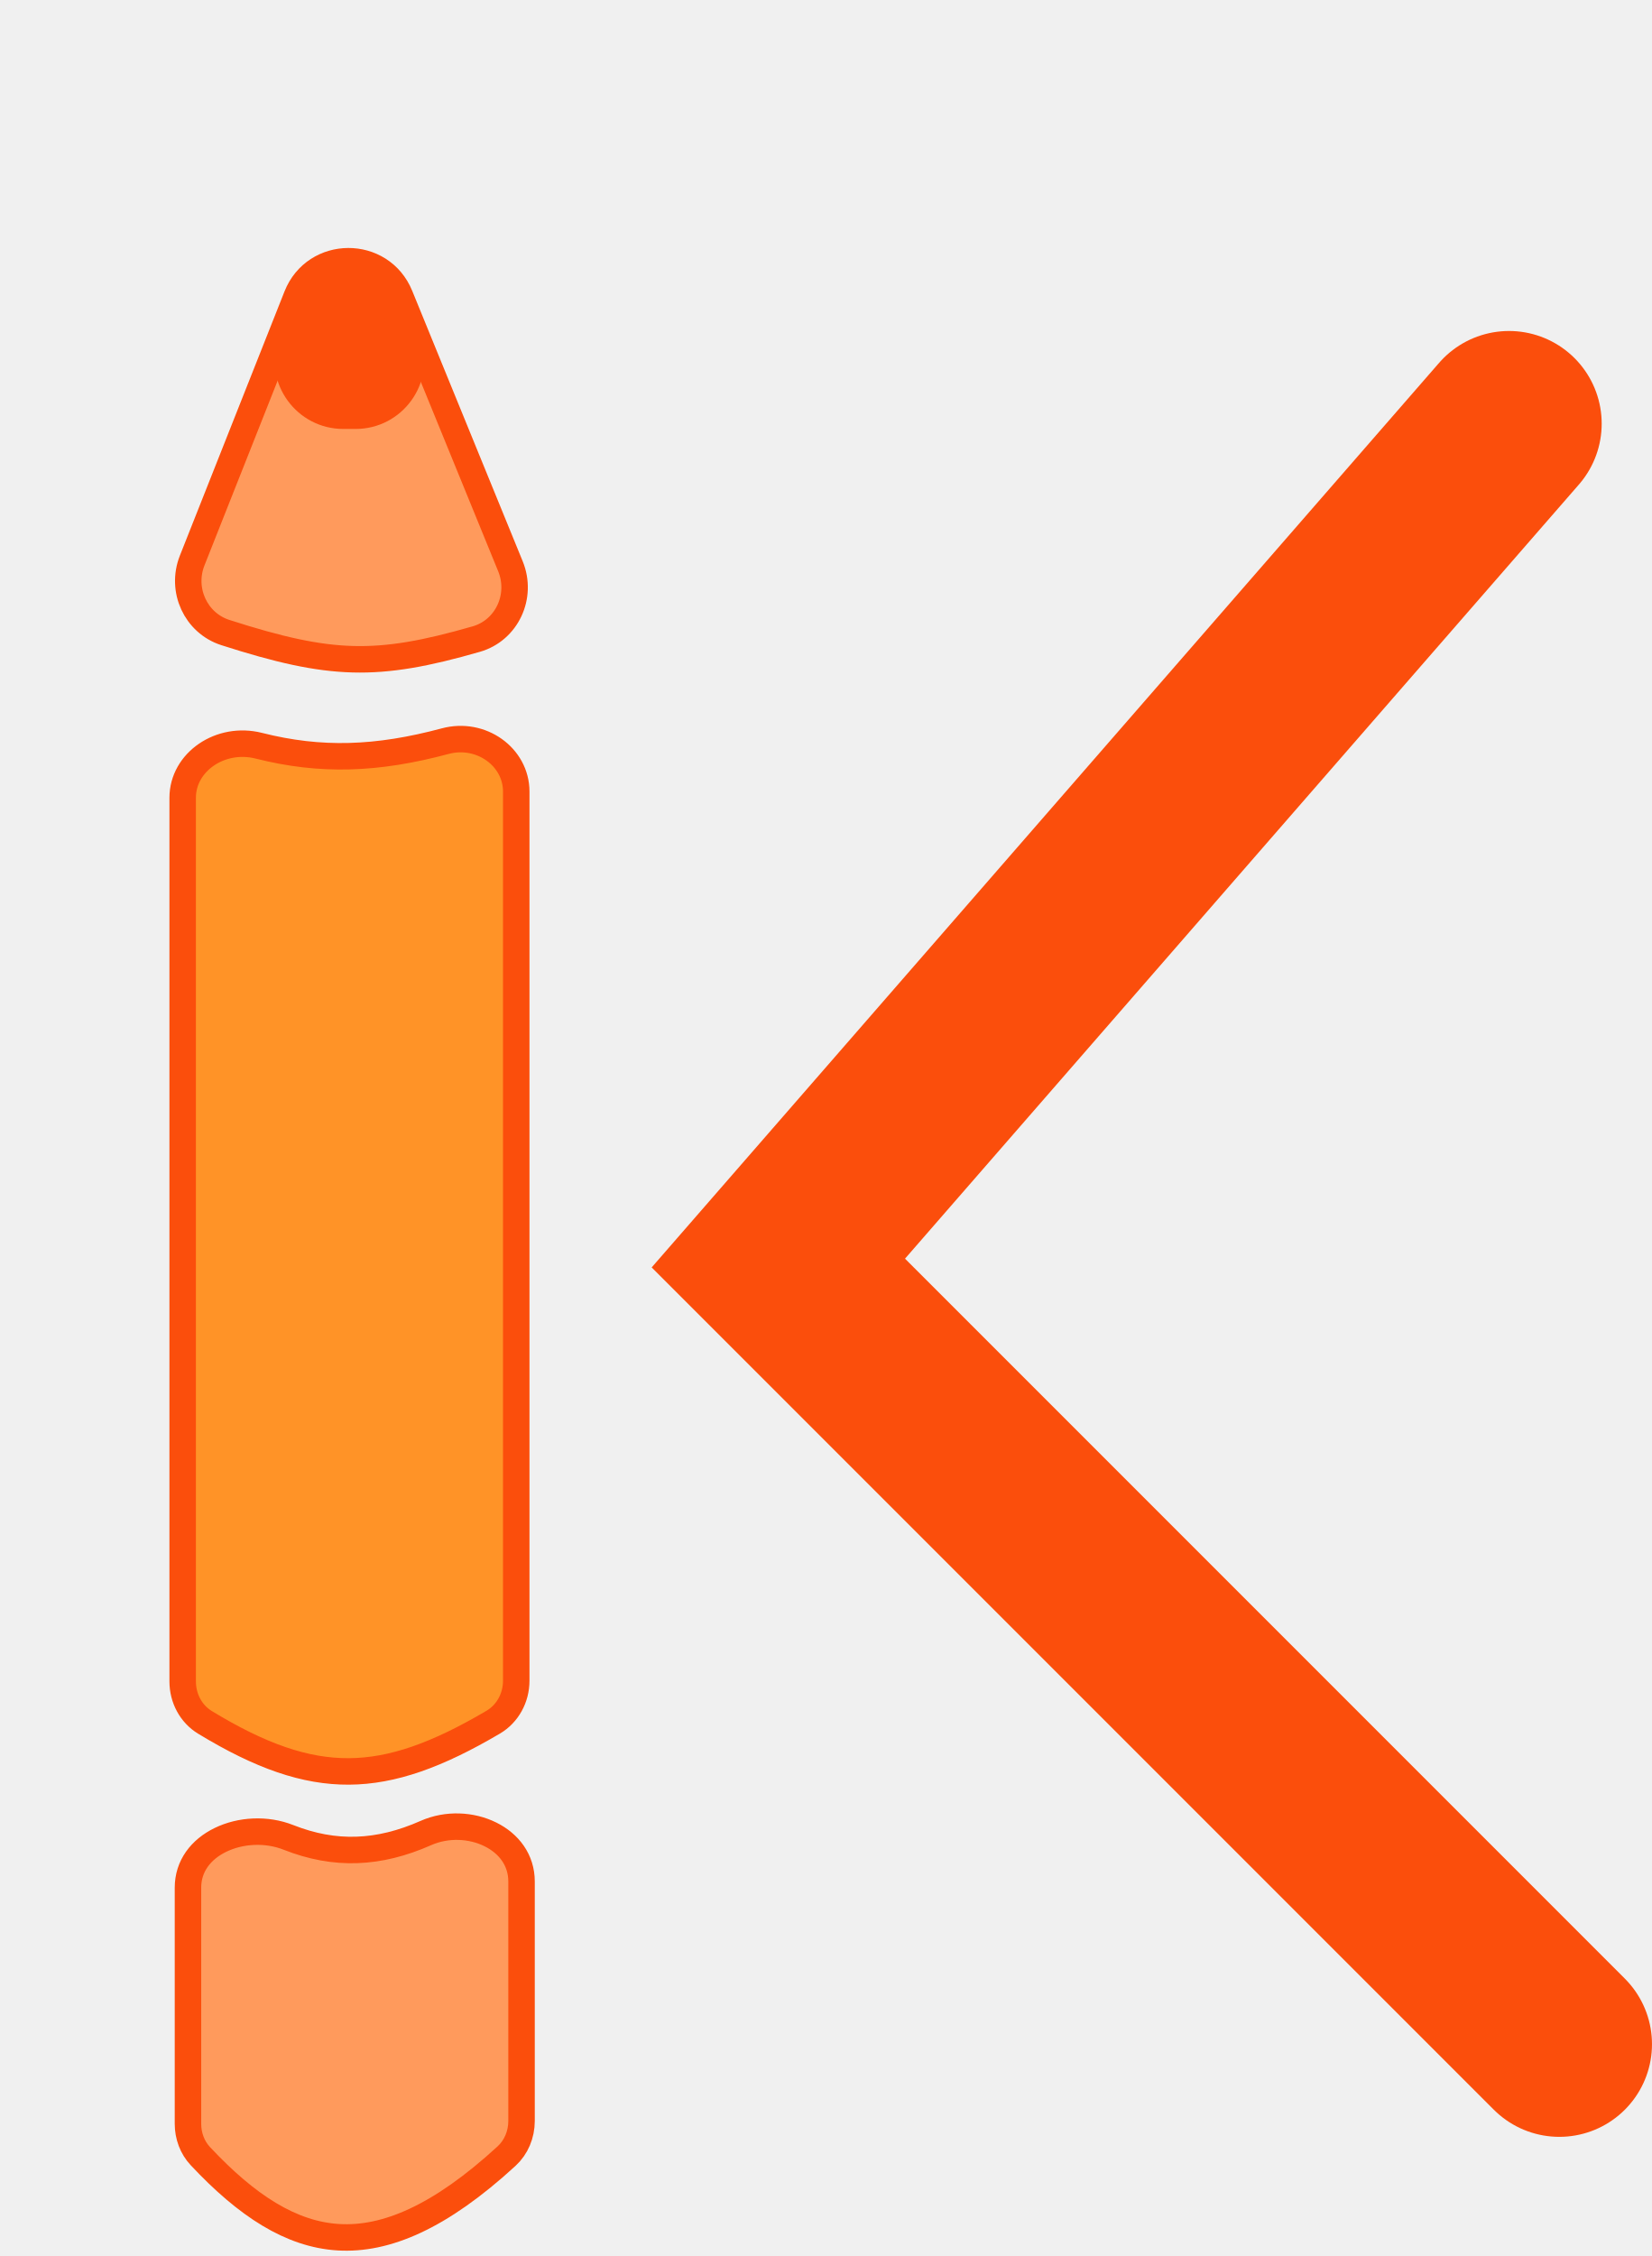
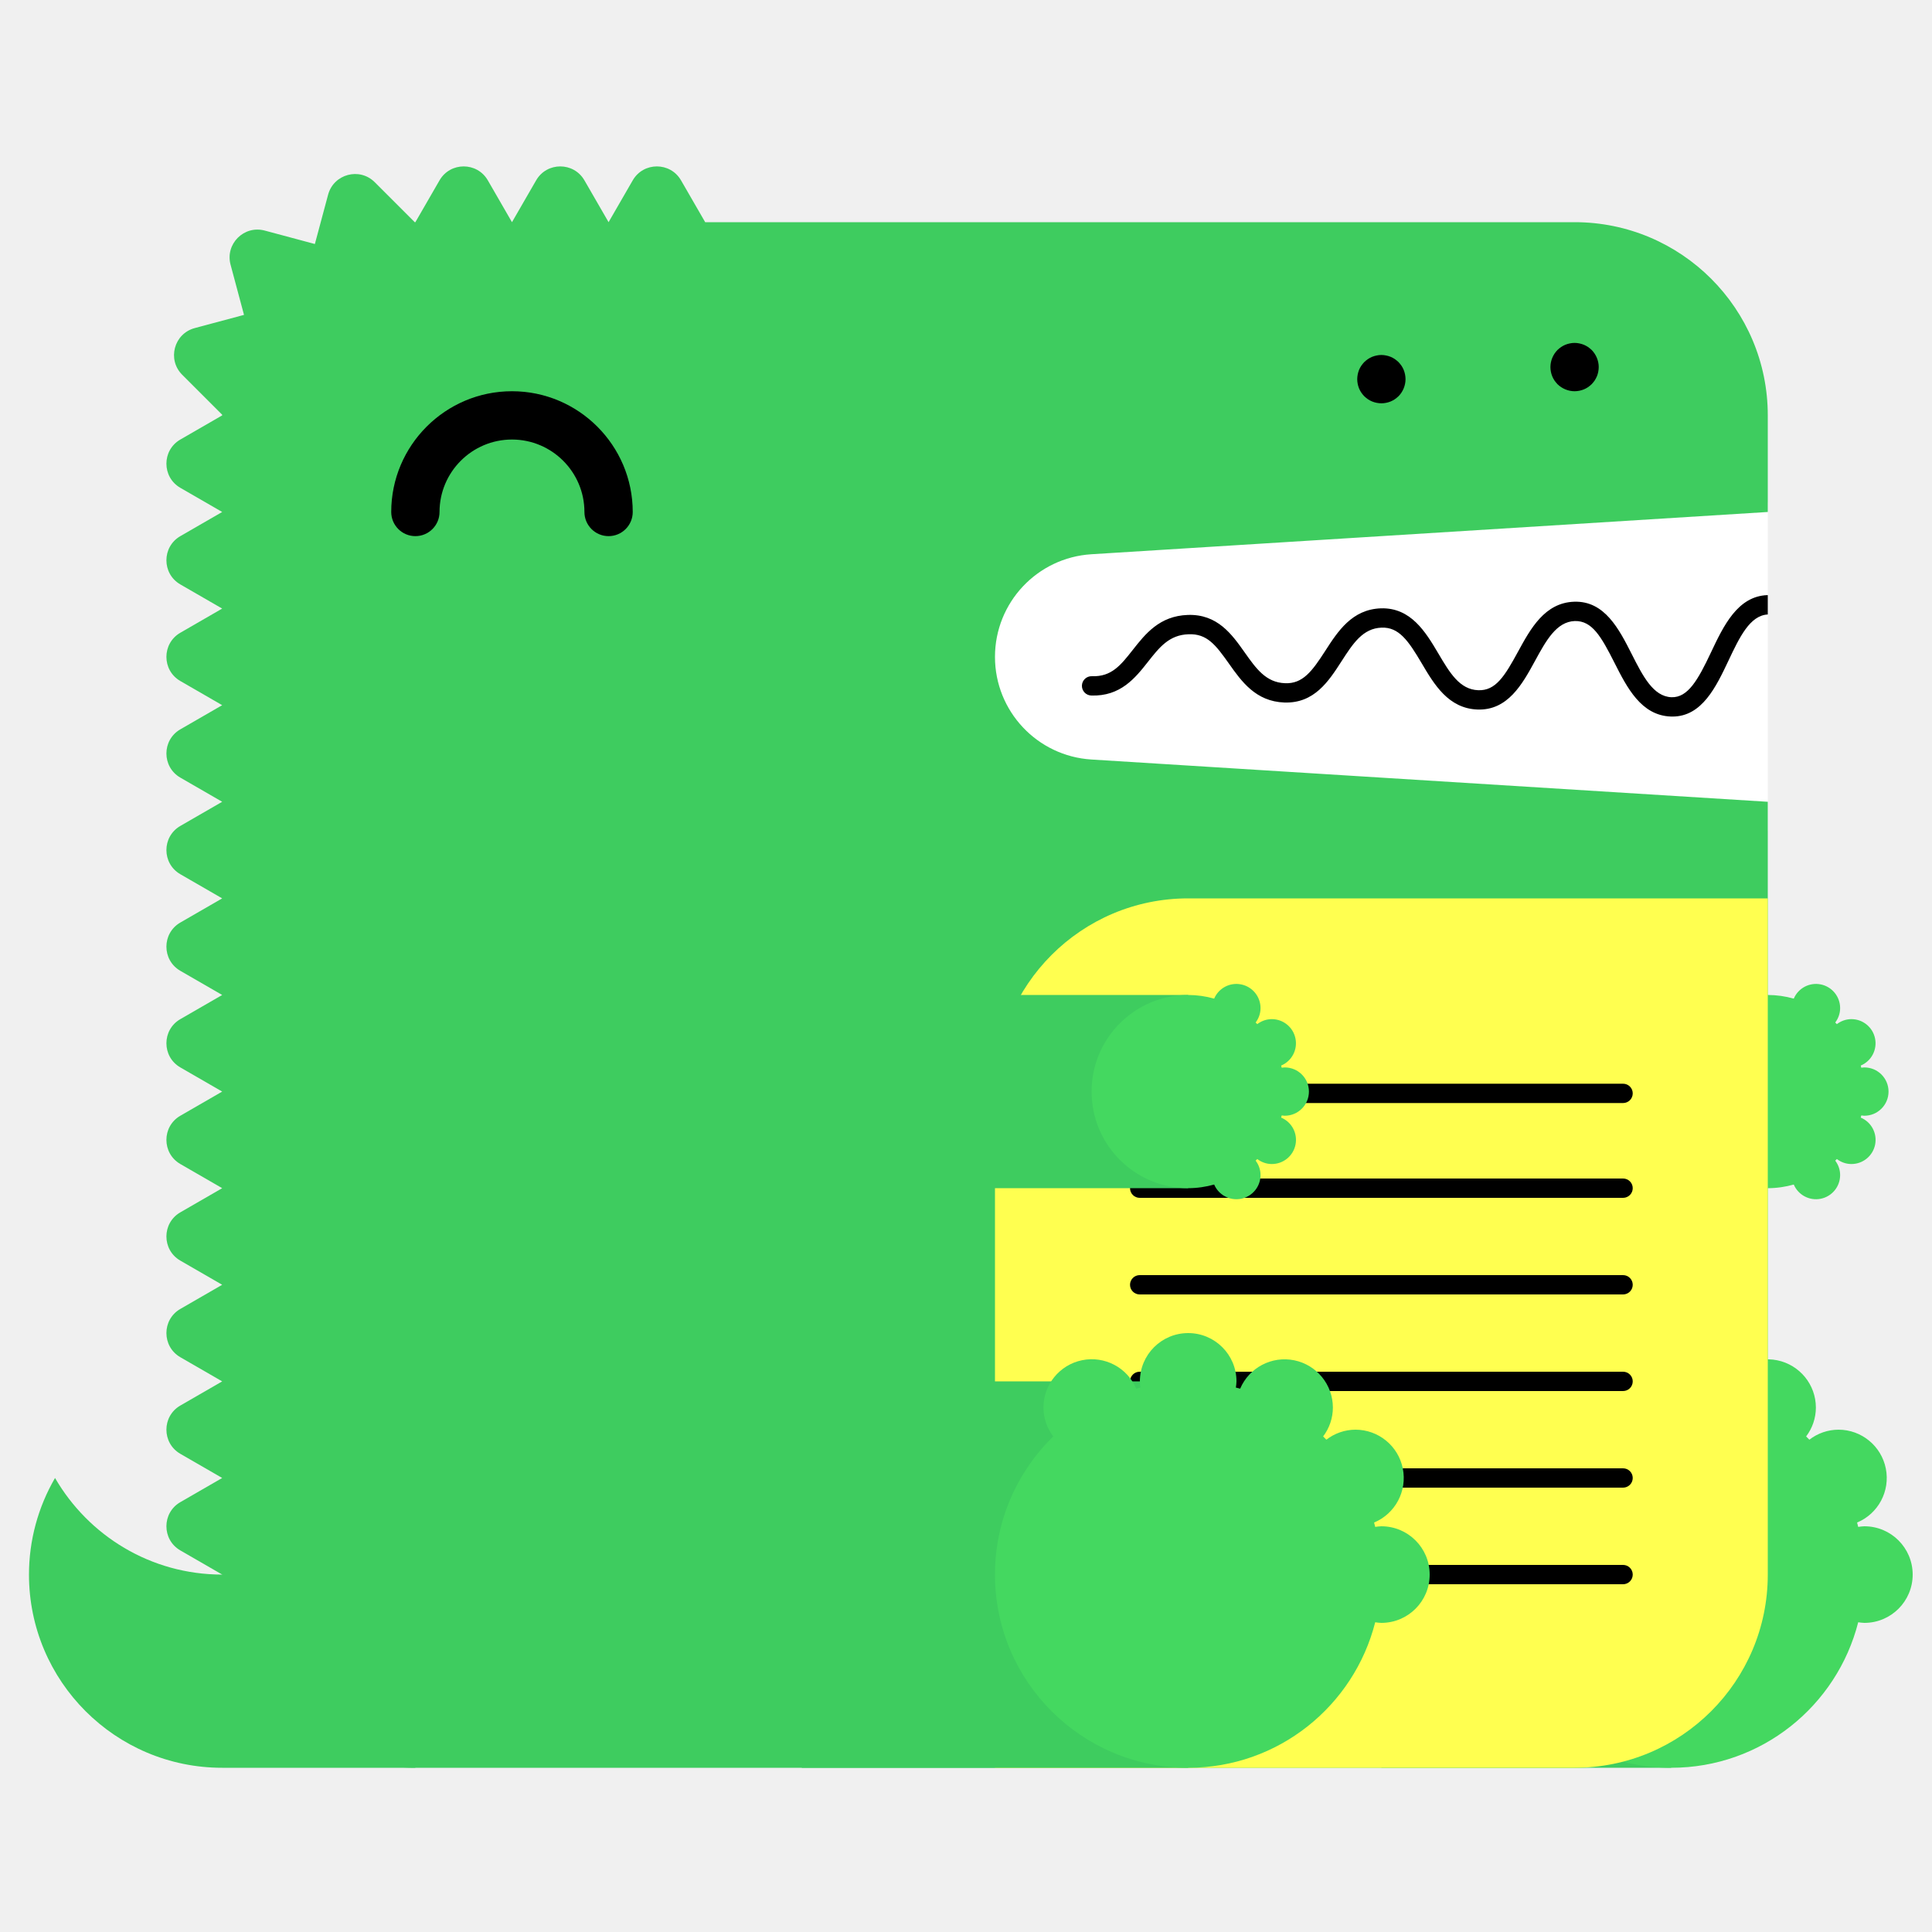
- <svg xmlns="http://www.w3.org/2000/svg" width="312" height="426" viewBox="0 0 312 426" fill="none">
-   <path d="M34.5 150.645C34.5 143.9 41.632 138.982 48.879 140.815C60.568 143.772 71.167 143.41 84.075 139.952C90.839 138.14 97.5 142.915 97.5 149.476V317.359C97.5 320.609 95.86 323.6 93.158 325.193C82.605 331.416 74.168 334.446 65.911 334.499C57.667 334.552 49.236 331.639 38.696 325.224C36.076 323.63 34.5 320.691 34.5 317.5V150.645Z" fill="#FF9327" stroke="#FB4E0C" stroke-width="5" />
-   <path d="M35.5 356.456C35.5 352.385 37.918 349.232 41.642 347.423C45.412 345.592 50.283 345.296 54.482 346.956C63.233 350.415 71.503 350.078 80.422 346.133C84.418 344.365 89.038 344.611 92.621 346.388C96.16 348.143 98.5 351.265 98.5 355.283V400.505C98.5 403.052 97.487 405.469 95.683 407.127C83.046 418.742 72.827 422.988 63.921 422.456C54.991 421.922 46.639 416.545 37.826 407.128C36.319 405.519 35.5 403.328 35.5 401.024V356.456Z" fill="#FF9A5C" stroke="#FB4E0C" stroke-width="5" />
-   <path d="M56.053 55.959C59.536 47.166 71.957 47.1 75.535 55.855L96.403 106.927C98.722 112.603 95.719 119.015 89.966 120.674C80.433 123.423 73.574 124.665 66.676 124.483C59.762 124.3 52.633 122.682 42.559 119.443C36.968 117.646 34.094 111.393 36.297 105.833L56.053 55.959Z" fill="#FF9A5C" stroke="#FB4E0C" stroke-width="5" />
-   <path d="M56.005 61.191C59.132 51.483 72.868 51.483 75.995 61.191L77.151 64.781C79.334 71.56 74.278 78.5 67.156 78.5H64.844C57.722 78.5 52.666 71.56 54.849 64.781L56.005 61.191Z" fill="#FB4E0C" stroke="#FB4E0C" stroke-width="5" />
-   <path d="M285 80L147 238.5L294.5 386" stroke="#FB4E0C" stroke-width="35" stroke-linecap="round" />
+ <svg xmlns="http://www.w3.org/2000/svg" width="200" height="200" viewBox="0 0 200 200">
+   <g fill="none" fill-rule="evenodd">
+     <path fill="#FFF" d="M99 52h84v34H99z" />
+     <path d="M23 163c-7.398 0-13.843-4.027-17.303-10A19.886 19.886 0 0 0 3 163c0 11.046 8.954 20 20 20h20v-20H23z" fill="#3ECC5F" />
+     <path d="M112.98 57.376L183 53V43c0-11.046-8.954-20-20-20H73l-2.5-4.33c-1.112-1.925-3.889-1.925-5 0L63 23l-2.5-4.33c-1.111-1.925-3.889-1.925-5 0L53 23l-2.5-4.33c-1.111-1.925-3.889-1.925-5 0L43 23c-.022 0-.042.003-.065.003l-4.142-4.141c-1.57-1.571-4.252-.853-4.828 1.294l-1.369 5.104-5.192-1.392c-2.148-.575-4.111 1.389-3.535 3.536l1.39 5.193-5.102 1.367c-2.148.576-2.867 3.259-1.296 4.83l4.142 4.142c0 .021-.003.042-.003.064l-4.33 2.5c-1.925 1.111-1.925 3.889 0 5L23 53l-4.33 2.5c-1.925 1.111-1.925 3.889 0 5L23 63l-4.33 2.5c-1.925 1.111-1.925 3.889 0 5L23 73l-4.33 2.5c-1.925 1.111-1.925 3.889 0 5L23 83l-4.33 2.5c-1.925 1.111-1.925 3.889 0 5L23 93l-4.33 2.5c-1.925 1.111-1.925 3.889 0 5L23 103l-4.33 2.5c-1.925 1.111-1.925 3.889 0 5L23 113l-4.33 2.5c-1.925 1.111-1.925 3.889 0 5L23 123l-4.33 2.5c-1.925 1.111-1.925 3.889 0 5L23 133l-4.33 2.5c-1.925 1.111-1.925 3.889 0 5L23 143l-4.33 2.5c-1.925 1.111-1.925 3.889 0 5L23 153l-4.33 2.5c-1.925 1.111-1.925 3.889 0 5L23 163c0 11.046 8.954 20 20 20h120c11.046 0 20-8.954 20-20V83l-70.02-4.376A10.645 10.645 0 0 1 103 68c0-5.621 4.37-10.273 9.98-10.624" fill="#3ECC5F" />
+     <path fill="#3ECC5F" d="M143 183h30v-40h-30z" />
+     <path d="M193 158c-.219 0-.428.037-.639.064-.038-.15-.074-.301-.116-.451A5 5 0 0 0 190.32 148a4.96 4.96 0 0 0-3.016 1.036 26.531 26.531 0 0 0-.335-.336 4.955 4.955 0 0 0 1.011-2.987 5 5 0 0 0-9.599-1.959c-.148-.042-.297-.077-.445-.115.027-.211.064-.42.064-.639a5 5 0 0 0-5-5 5 5 0 0 0-5 5c0 .219.037.428.064.639-.148.038-.297.073-.445.115a4.998 4.998 0 0 0-9.599 1.959c0 1.125.384 2.151 1.011 2.987-3.717 3.632-6.031 8.693-6.031 14.3 0 11.046 8.954 20 20 20 9.339 0 17.16-6.41 19.361-15.064.211.027.42.064.639.064a5 5 0 0 0 5-5 5 5 0 0 0-5-5" fill="#44D860" />
+     <path fill="#3ECC5F" d="M153 123h30v-20h-30z" />
+     <path d="M193 115.5a2.5 2.5 0 1 0 0-5c-.109 0-.214.019-.319.032-.02-.075-.037-.15-.058-.225a2.501 2.501 0 0 0-.963-4.807c-.569 0-1.088.197-1.508.518a6.653 6.653 0 0 0-.168-.168c.314-.417.506-.931.506-1.494a2.5 2.5 0 0 0-4.8-.979A9.987 9.987 0 0 0 183 103c-5.522 0-10 4.478-10 10s4.478 10 10 10c.934 0 1.833-.138 2.69-.377a2.5 2.5 0 0 0 4.8-.979c0-.563-.192-1.077-.506-1.494.057-.055.113-.111.168-.168.42.321.939.518 1.508.518a2.5 2.5 0 0 0 .963-4.807c.021-.074.038-.15.058-.225.105.013.21.032.319.032" fill="#44D860" />
+     <path d="M63 55.5a2.5 2.5 0 0 1-2.5-2.5c0-4.136-3.364-7.5-7.5-7.5s-7.5 3.364-7.5 7.5a2.5 2.5 0 1 1-5 0c0-6.893 5.607-12.5 12.5-12.5S65.5 46.107 65.5 53a2.5 2.5 0 0 1-2.5 2.5" fill="#000" />
+     <path d="M103 183h60c11.046 0 20-8.954 20-20V93h-60c-11.046 0-20 8.954-20 20v70z" fill="#FFFF50" />
+     <path d="M168.02 124h-50.04a1 1 0 1 1 0-2h50.04a1 1 0 1 1 0 2m0 20h-50.04a1 1 0 1 1 0-2h50.04a1 1 0 1 1 0 2m0 20h-50.04a1 1 0 1 1 0-2h50.04a1 1 0 1 1 0 2m0-49.814h-50.04a1 1 0 1 1 0-2h50.04a1 1 0 1 1 0 2m0 19.814h-50.04a1 1 0 1 1 0-2h50.04a1 1 0 1 1 0 2m0 20h-50.04a1 1 0 1 1 0-2h50.04a1 1 0 1 1 0 2M183 61.611c-.012 0-.022-.006-.034-.005-3.09.105-4.552 3.196-5.842 5.923-1.346 2.85-2.387 4.703-4.093 4.647-1.889-.068-2.969-2.202-4.113-4.46-1.314-2.594-2.814-5.536-5.963-5.426-3.046.104-4.513 2.794-5.807 5.167-1.377 2.528-2.314 4.065-4.121 3.994-1.927-.07-2.951-1.805-4.136-3.813-1.321-2.236-2.848-4.75-5.936-4.664-2.994.103-4.465 2.385-5.763 4.4-1.373 2.13-2.335 3.428-4.165 3.351-1.973-.07-2.992-1.51-4.171-3.177-1.324-1.873-2.816-3.993-5.895-3.89-2.928.1-4.399 1.97-5.696 3.618-1.232 1.564-2.194 2.802-4.229 2.724a1 1 0 0 0-.072 2c3.017.101 4.545-1.8 5.872-3.487 1.177-1.496 2.193-2.787 4.193-2.855 1.926-.082 2.829 1.115 4.195 3.045 1.297 1.834 2.769 3.914 5.731 4.021 3.103.104 4.596-2.215 5.918-4.267 1.182-1.834 2.202-3.417 4.15-3.484 1.793-.067 2.769 1.35 4.145 3.681 1.297 2.197 2.766 4.686 5.787 4.796 3.125.108 4.634-2.62 5.949-5.035 1.139-2.088 2.214-4.06 4.119-4.126 1.793-.042 2.728 1.595 4.111 4.33 1.292 2.553 2.757 5.445 5.825 5.556l.169.003c3.064 0 4.518-3.075 5.805-5.794 1.139-2.41 2.217-4.68 4.067-4.773v-2z" fill="#000" />
+     <path fill="#3ECC5F" d="M83 183h40v-40H83z" />
+     <path d="M143 158c-.219 0-.428.037-.639.064-.038-.15-.074-.301-.116-.451A5 5 0 0 0 140.32 148a4.96 4.96 0 0 0-3.016 1.036 26.531 26.531 0 0 0-.335-.336 4.955 4.955 0 0 0 1.011-2.987 5 5 0 0 0-9.599-1.959c-.148-.042-.297-.077-.445-.115.027-.211.064-.42.064-.639a5 5 0 0 0-5-5 5 5 0 0 0-5 5c0 .219.037.428.064.639-.148.038-.297.073-.445.115a4.998 4.998 0 0 0-9.599 1.959c0 1.125.384 2.151 1.011 2.987-3.717 3.632-6.031 8.693-6.031 14.3 0 11.046 8.954 20 20 20 9.339 0 17.16-6.41 19.361-15.064.211.027.42.064.639.064a5 5 0 0 0 5-5 5 5 0 0 0-5-5" fill="#44D860" />
+     <path fill="#3ECC5F" d="M83 123h40v-20H83z" />
+     <path d="M133 115.5a2.5 2.5 0 1 0 0-5c-.109 0-.214.019-.319.032-.02-.075-.037-.15-.058-.225a2.501 2.501 0 0 0-.963-4.807c-.569 0-1.088.197-1.508.518a6.653 6.653 0 0 0-.168-.168c.314-.417.506-.931.506-1.494a2.5 2.5 0 0 0-4.8-.979A9.987 9.987 0 0 0 123 103c-5.522 0-10 4.478-10 10s4.478 10 10 10c.934 0 1.833-.138 2.69-.377a2.5 2.5 0 0 0 4.8-.979c0-.563-.192-1.077-.506-1.494.057-.055.113-.111.168-.168.42.321.939.518 1.508.518a2.5 2.5 0 0 0 .963-4.807c.021-.074.038-.15.058-.225.105.013.21.032.319.032" fill="#44D860" />
+     <path d="M143 41.75c-.16 0-.33-.02-.49-.05a2.52 2.52 0 0 1-.47-.14c-.15-.06-.29-.14-.431-.23-.13-.09-.259-.2-.38-.31-.109-.12-.219-.24-.309-.38s-.17-.28-.231-.43a2.619 2.619 0 0 1-.189-.96c0-.16.02-.33.05-.49.03-.16.08-.31.139-.47.061-.15.141-.29.231-.43.09-.13.2-.26.309-.38.121-.11.25-.22.38-.31.141-.09.281-.17.431-.23.149-.06.31-.11.47-.14.32-.07.65-.07.98 0 .159.03.32.08.47.14.149.06.29.14.43.23.13.09.259.2.38.31.11.12.22.25.31.38.09.14.17.28.23.43.06.16.11.31.14.47.029.16.05.33.05.49 0 .66-.271 1.31-.73 1.77-.121.11-.25.22-.38.31-.14.09-.281.17-.43.23a2.565 2.565 0 0 1-.96.19m20-1.25c-.66 0-1.3-.27-1.771-.73a3.802 3.802 0 0 1-.309-.38c-.09-.14-.17-.28-.231-.43a2.619 2.619 0 0 1-.189-.96c0-.66.27-1.3.729-1.77.121-.11.25-.22.38-.31.141-.09.281-.17.431-.23.149-.06.31-.11.47-.14.32-.07.66-.07.98 0 .159.03.32.08.47.14.149.06.29.14.43.23.13.09.259.2.38.31.459.47.73 1.11.73 1.77 0 .16-.021.33-.05.49-.03.16-.08.32-.14.47-.07.15-.14.29-.23.43-.09.13-.2.26-.31.38-.121.11-.25.22-.38.31-.14.09-.281.17-.43.23a2.565 2.565 0 0 1-.96.19" fill="#000" />
+   </g>
</svg>
